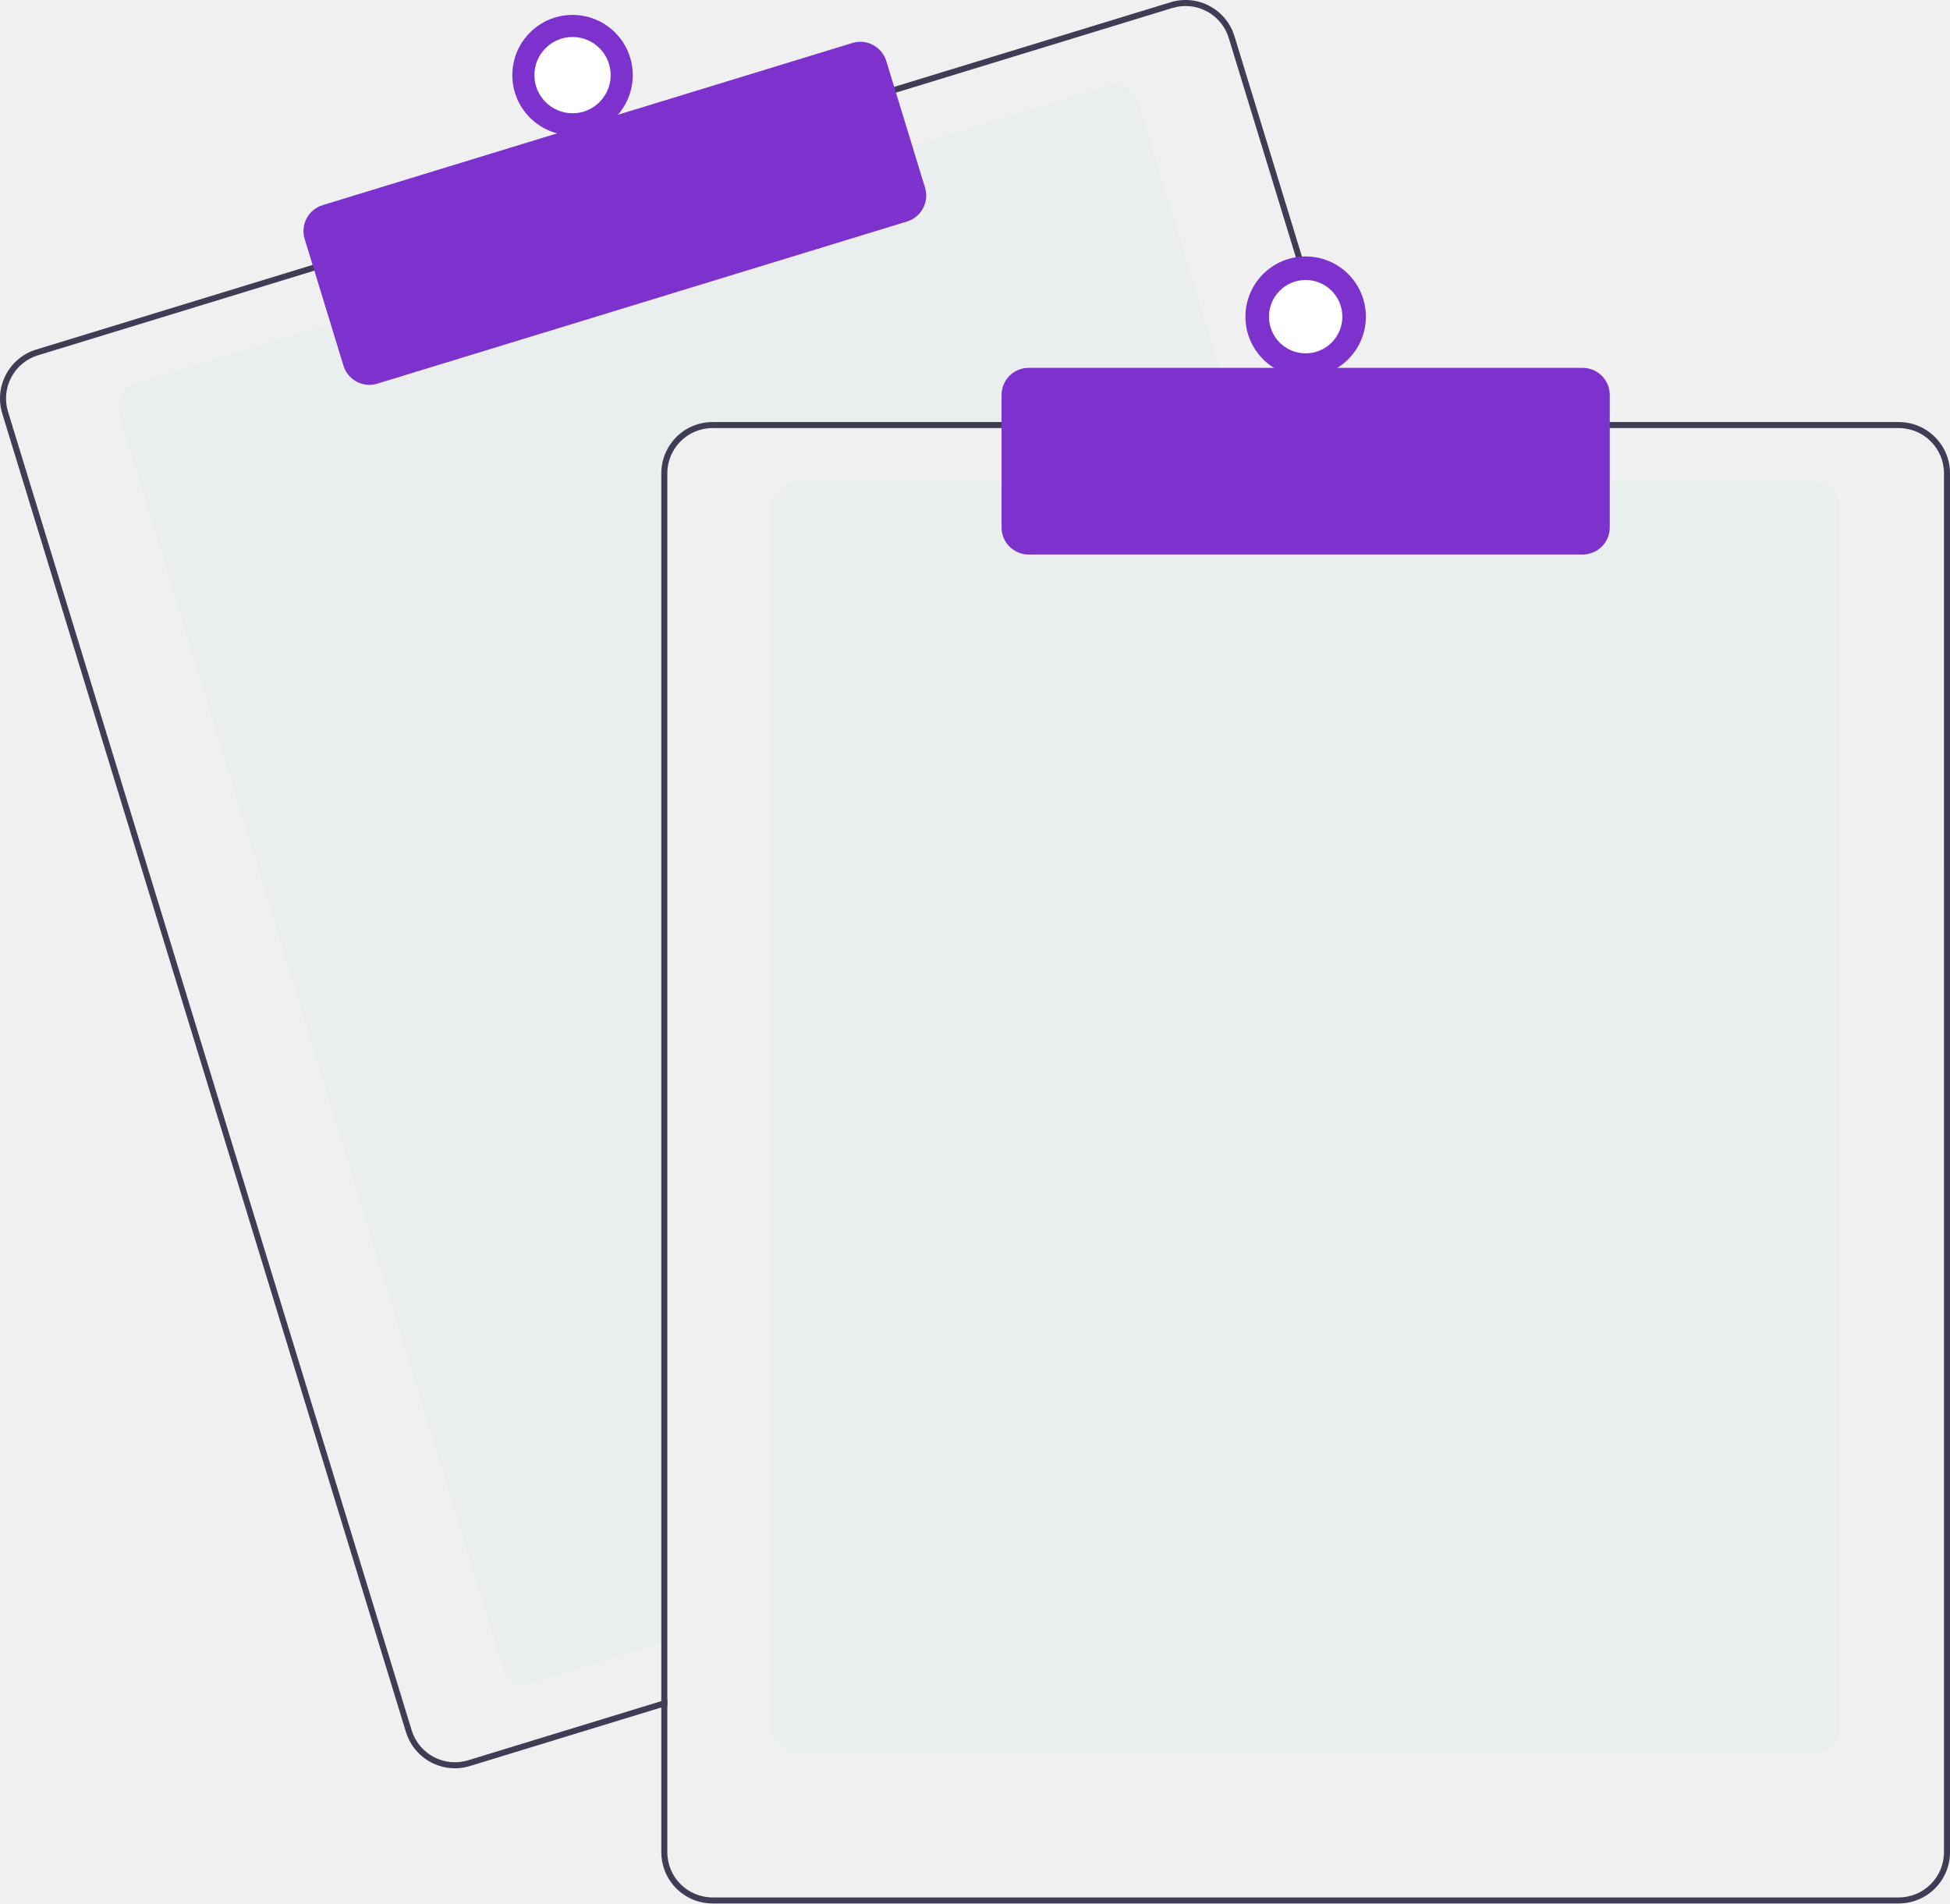
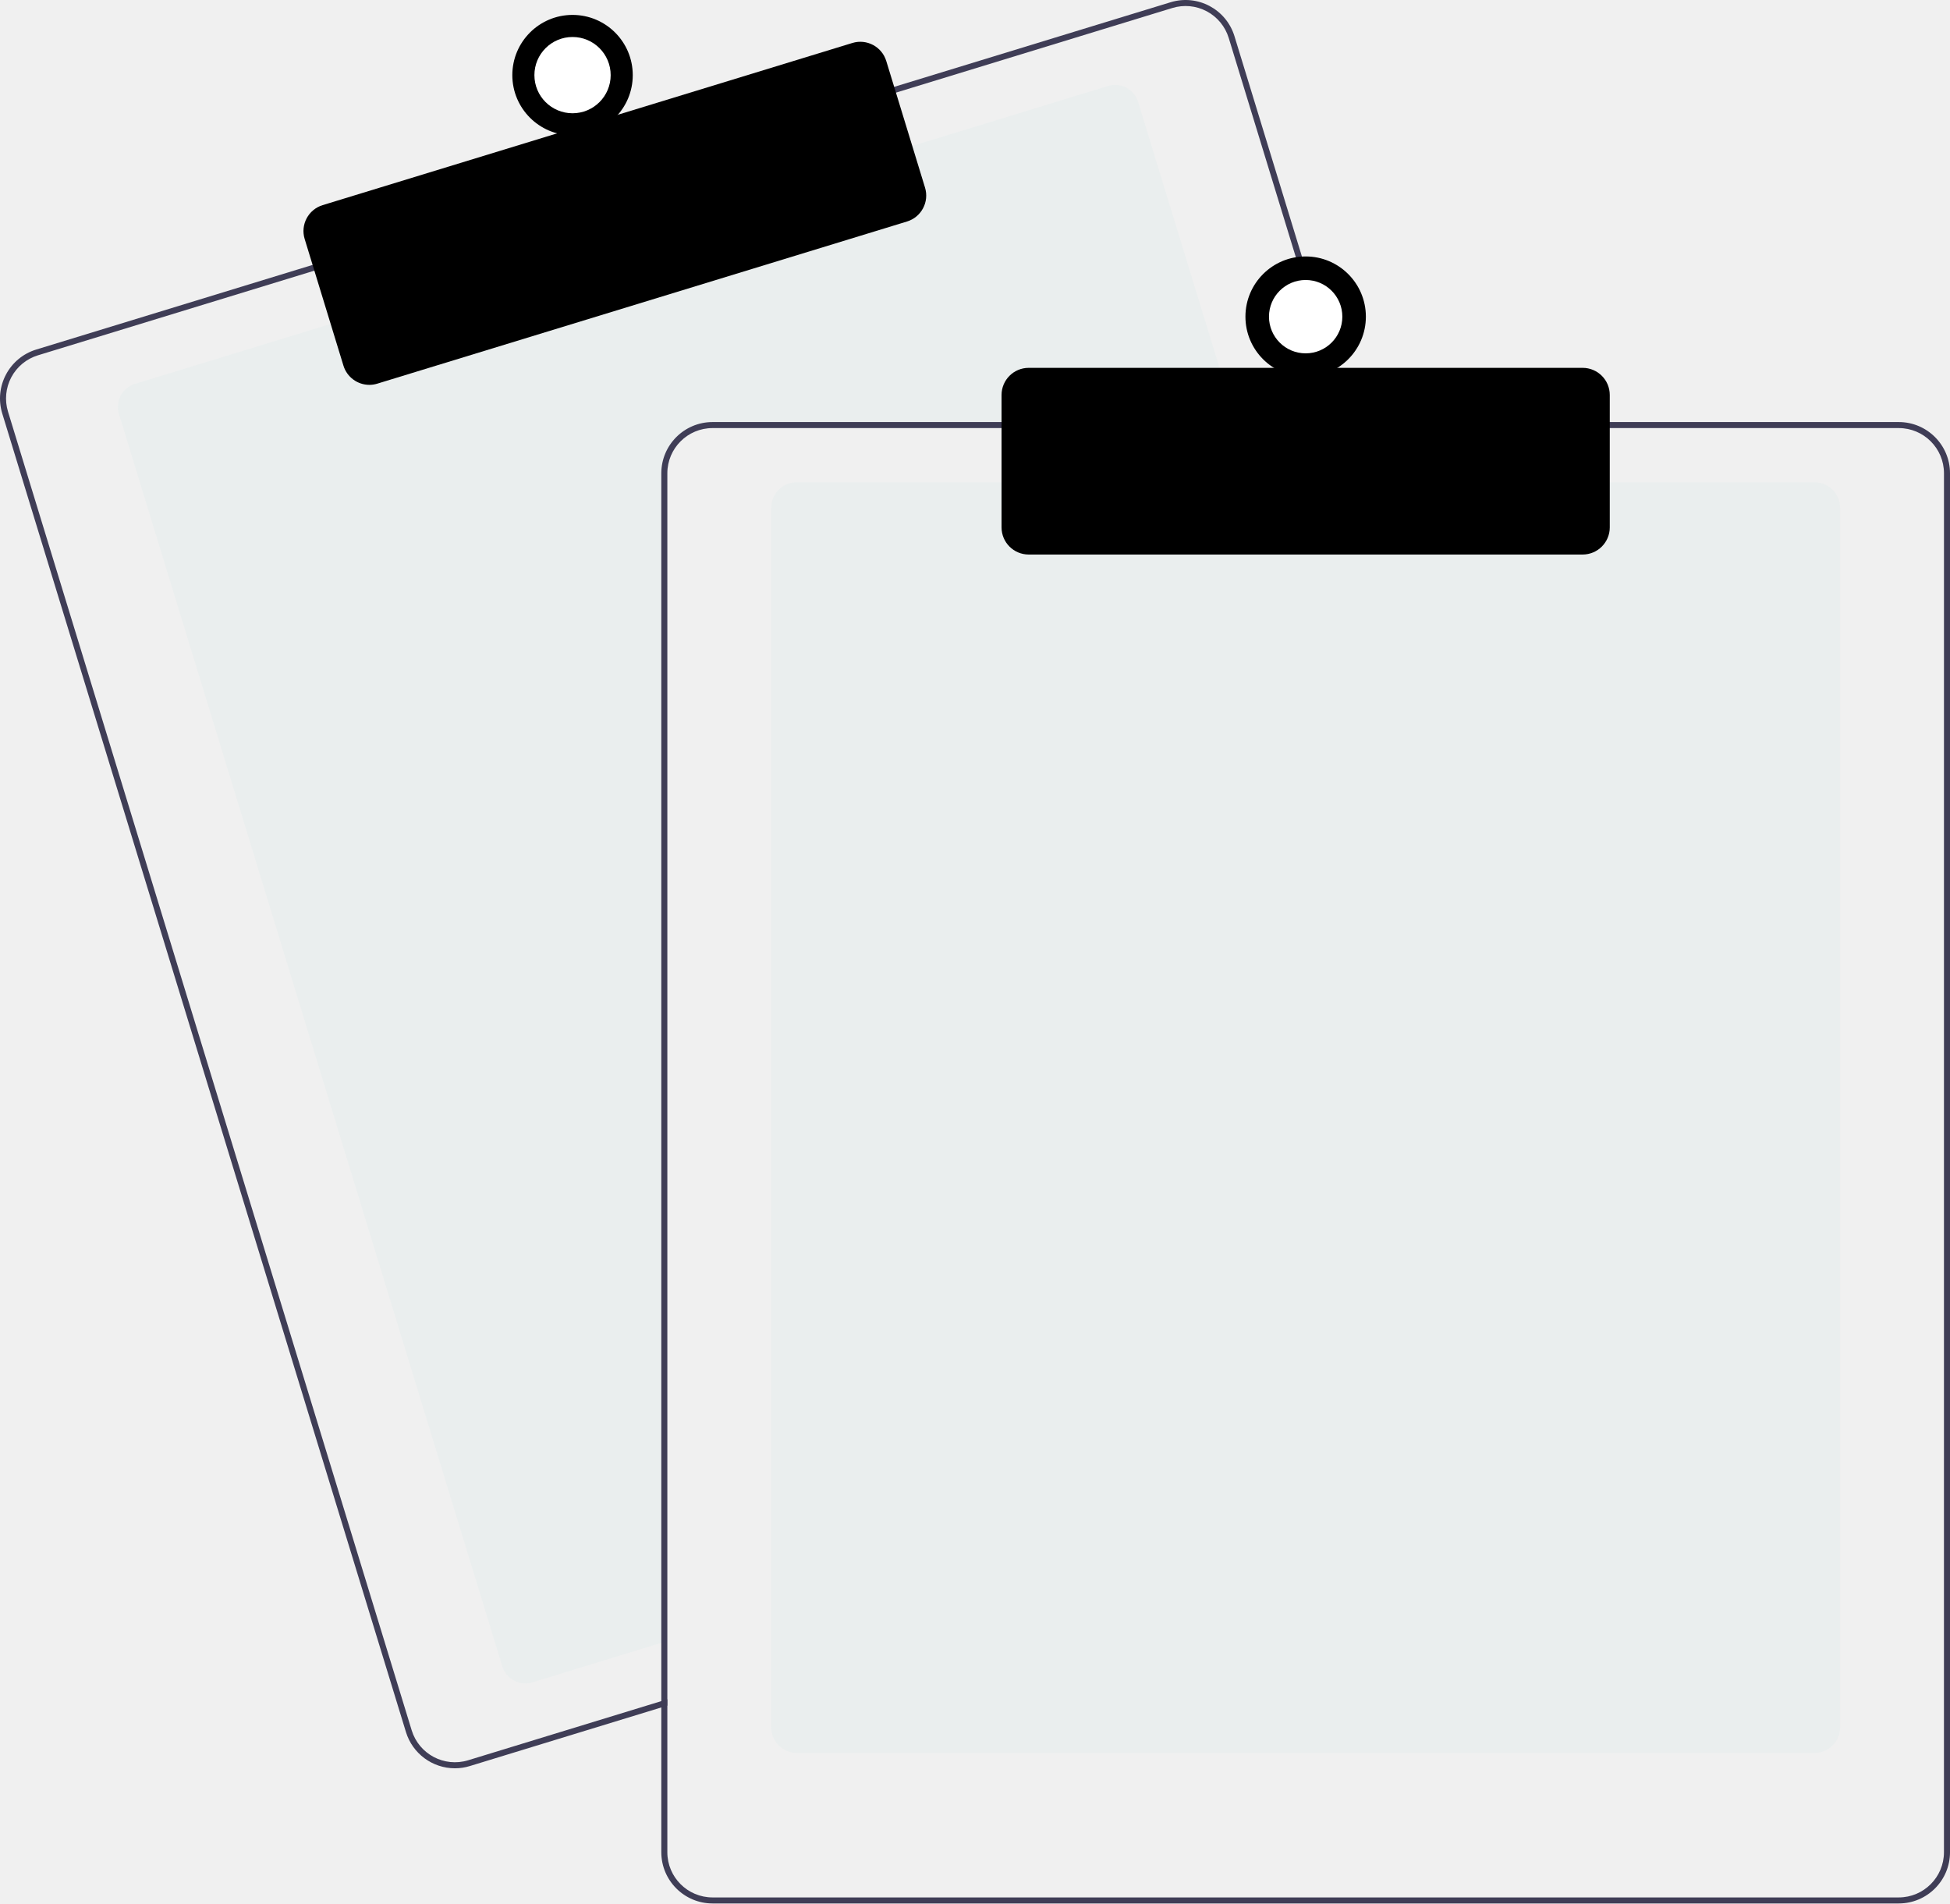
<svg xmlns="http://www.w3.org/2000/svg" width="380" height="370.926" viewBox="0 0 380 370.926">
  <g id="Group_1" data-name="Group 1" transform="translate(-0.001 -0.004)">
    <path id="Path_1" data-name="Path 1" d="M533.6,228.988H431.2a8.812,8.812,0,0,0-8.8,8.8V465.36l-1.173.358-25.119,7.692a4.7,4.7,0,0,1-5.862-3.116L315.533,226.236a4.7,4.7,0,0,1,3.116-5.862l38.708-11.852,112.216-34.348,38.708-11.852a4.688,4.688,0,0,1,5.862,3.11l19.1,62.383Z" transform="translate(-292.358 -145.565)" fill="#eaeeee" />
    <path id="Path_2" data-name="Path 2" d="M539.766,216.162l-23.018-75.186a9.971,9.971,0,0,0-12.457-6.619L449.87,151.015,337.66,185.369l-54.421,16.664a9.984,9.984,0,0,0-6.619,12.457l78.671,256.955a9.99,9.99,0,0,0,9.541,7.059,9.851,9.851,0,0,0,2.916-.44l37.306-11.418,1.174-.364v-1.226l-1.174.358L367.4,476.943a8.81,8.81,0,0,1-10.99-5.838L277.747,214.143a8.789,8.789,0,0,1,5.838-10.99l54.421-16.664,112.21-34.348,54.421-16.664a8.792,8.792,0,0,1,10.99,5.838l22.912,74.846.364,1.173h1.221Z" transform="translate(-276.182 -133.913)" fill="#3f3d56" />
-     <path id="Path_3" data-name="Path 3" d="M389.818,214.65a5.29,5.29,0,0,1-5.053-3.736l-7.558-24.686a5.28,5.28,0,0,1,3.5-6.6l103.232-31.6a5.286,5.286,0,0,1,6.6,3.5l7.558,24.686a5.287,5.287,0,0,1-3.5,6.6l-103.233,31.6A5.267,5.267,0,0,1,389.818,214.65Z" transform="translate(-317.834 -139.649)" fill="#7e32cd" />
-     <circle id="Ellipse_1" data-name="Ellipse 1" cx="11.735" cy="11.735" r="11.735" transform="translate(99.838 2.909)" fill="#7e32cd" />
+     <path id="Path_3" data-name="Path 3" d="M389.818,214.65a5.29,5.29,0,0,1-5.053-3.736l-7.558-24.686a5.28,5.28,0,0,1,3.5-6.6l103.232-31.6a5.286,5.286,0,0,1,6.6,3.5l7.558,24.686a5.287,5.287,0,0,1-3.5,6.6l-103.233,31.6A5.267,5.267,0,0,1,389.818,214.65Z" transform="translate(-317.834 -139.649)" fill="#000000" />
+     <circle id="Ellipse_1" data-name="Ellipse 1" cx="11.735" cy="11.735" r="11.735" transform="translate(99.838 2.909)" fill="#000000" />
    <circle id="Ellipse_2" data-name="Ellipse 2" cx="7.431" cy="7.431" r="7.431" transform="translate(104.142 7.213)" fill="#fff" />
    <path id="Path_4" data-name="Path 4" d="M735.627,541.7H537.305a4.993,4.993,0,0,1-4.987-4.987V299.074a4.993,4.993,0,0,1,4.987-4.987H735.627a4.993,4.993,0,0,1,4.987,4.987V536.708A4.993,4.993,0,0,1,735.627,541.7Z" transform="translate(-382.03 -200.103)" fill="#eaeeee" />
    <path id="Path_5" data-name="Path 5" d="M629.3,274.087H505.793a9.989,9.989,0,0,0-9.975,9.975V523.338l1.173-.358V284.062a8.812,8.812,0,0,1,8.8-8.8H629.667Zm107.669,0H505.793a9.989,9.989,0,0,0-9.975,9.975V552.793a9.989,9.989,0,0,0,9.975,9.975h231.18a9.989,9.989,0,0,0,9.975-9.975V284.062A9.989,9.989,0,0,0,736.972,274.087Zm8.8,278.706a8.812,8.812,0,0,1-8.8,8.8H505.793a8.812,8.812,0,0,1-8.8-8.8V284.062a8.812,8.812,0,0,1,8.8-8.8h231.18a8.812,8.812,0,0,1,8.8,8.8Z" transform="translate(-366.946 -191.838)" fill="#3f3d56" />
-     <path id="Path_6" data-name="Path 6" d="M722.061,292.465H614.1a5.287,5.287,0,0,1-5.281-5.281V261.368a5.287,5.287,0,0,1,5.281-5.281H722.061a5.287,5.287,0,0,1,5.281,5.281v25.817A5.287,5.287,0,0,1,722.061,292.465Z" transform="translate(-413.643 -184.4)" fill="#7e32cd" />
-     <circle id="Ellipse_3" data-name="Ellipse 3" cx="11.735" cy="11.735" r="11.735" transform="translate(242.701 49.977)" fill="#7e32cd" />
+     <path id="Path_6" data-name="Path 6" d="M722.061,292.465H614.1a5.287,5.287,0,0,1-5.281-5.281V261.368a5.287,5.287,0,0,1,5.281-5.281H722.061a5.287,5.287,0,0,1,5.281,5.281v25.817A5.287,5.287,0,0,1,722.061,292.465Z" transform="translate(-413.643 -184.4)" fill="#000000" />
+     <circle id="Ellipse_3" data-name="Ellipse 3" cx="11.735" cy="11.735" r="11.735" transform="translate(242.701 49.977)" fill="#000000" />
    <circle id="Ellipse_4" data-name="Ellipse 4" cx="7.148" cy="7.148" r="7.148" transform="translate(247.289 54.565)" fill="#fff" />
  </g>
</svg>
